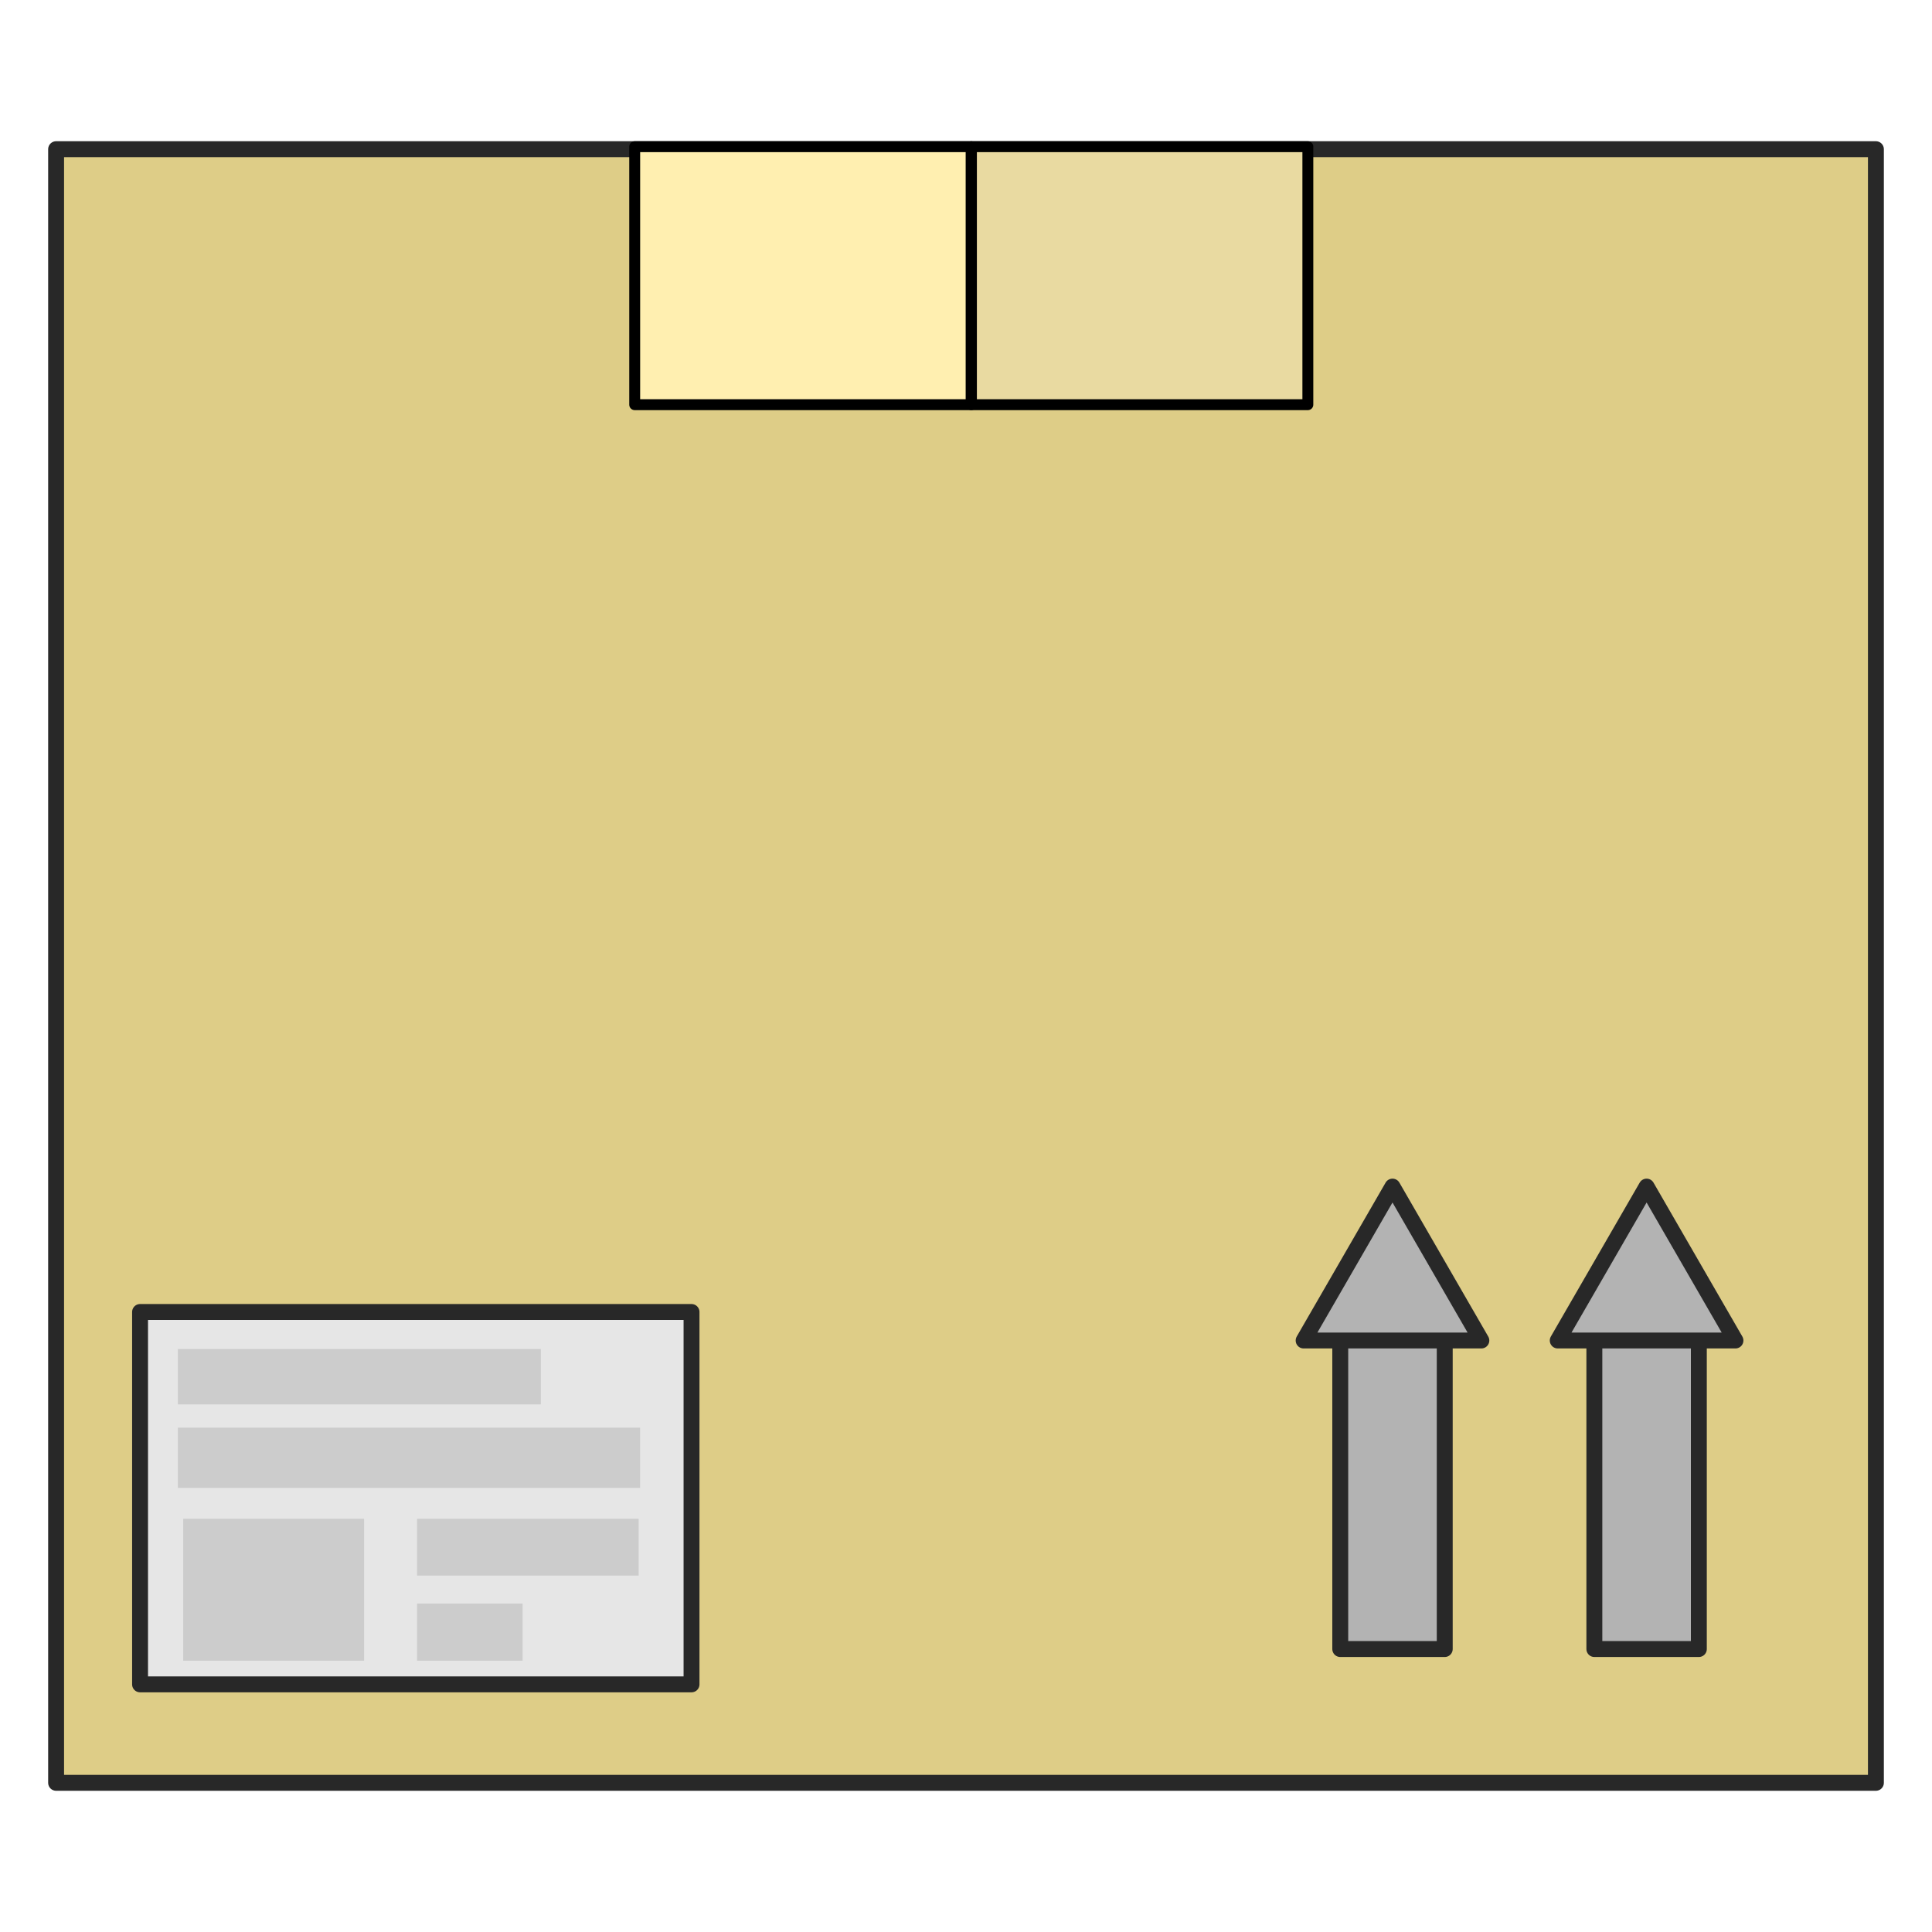
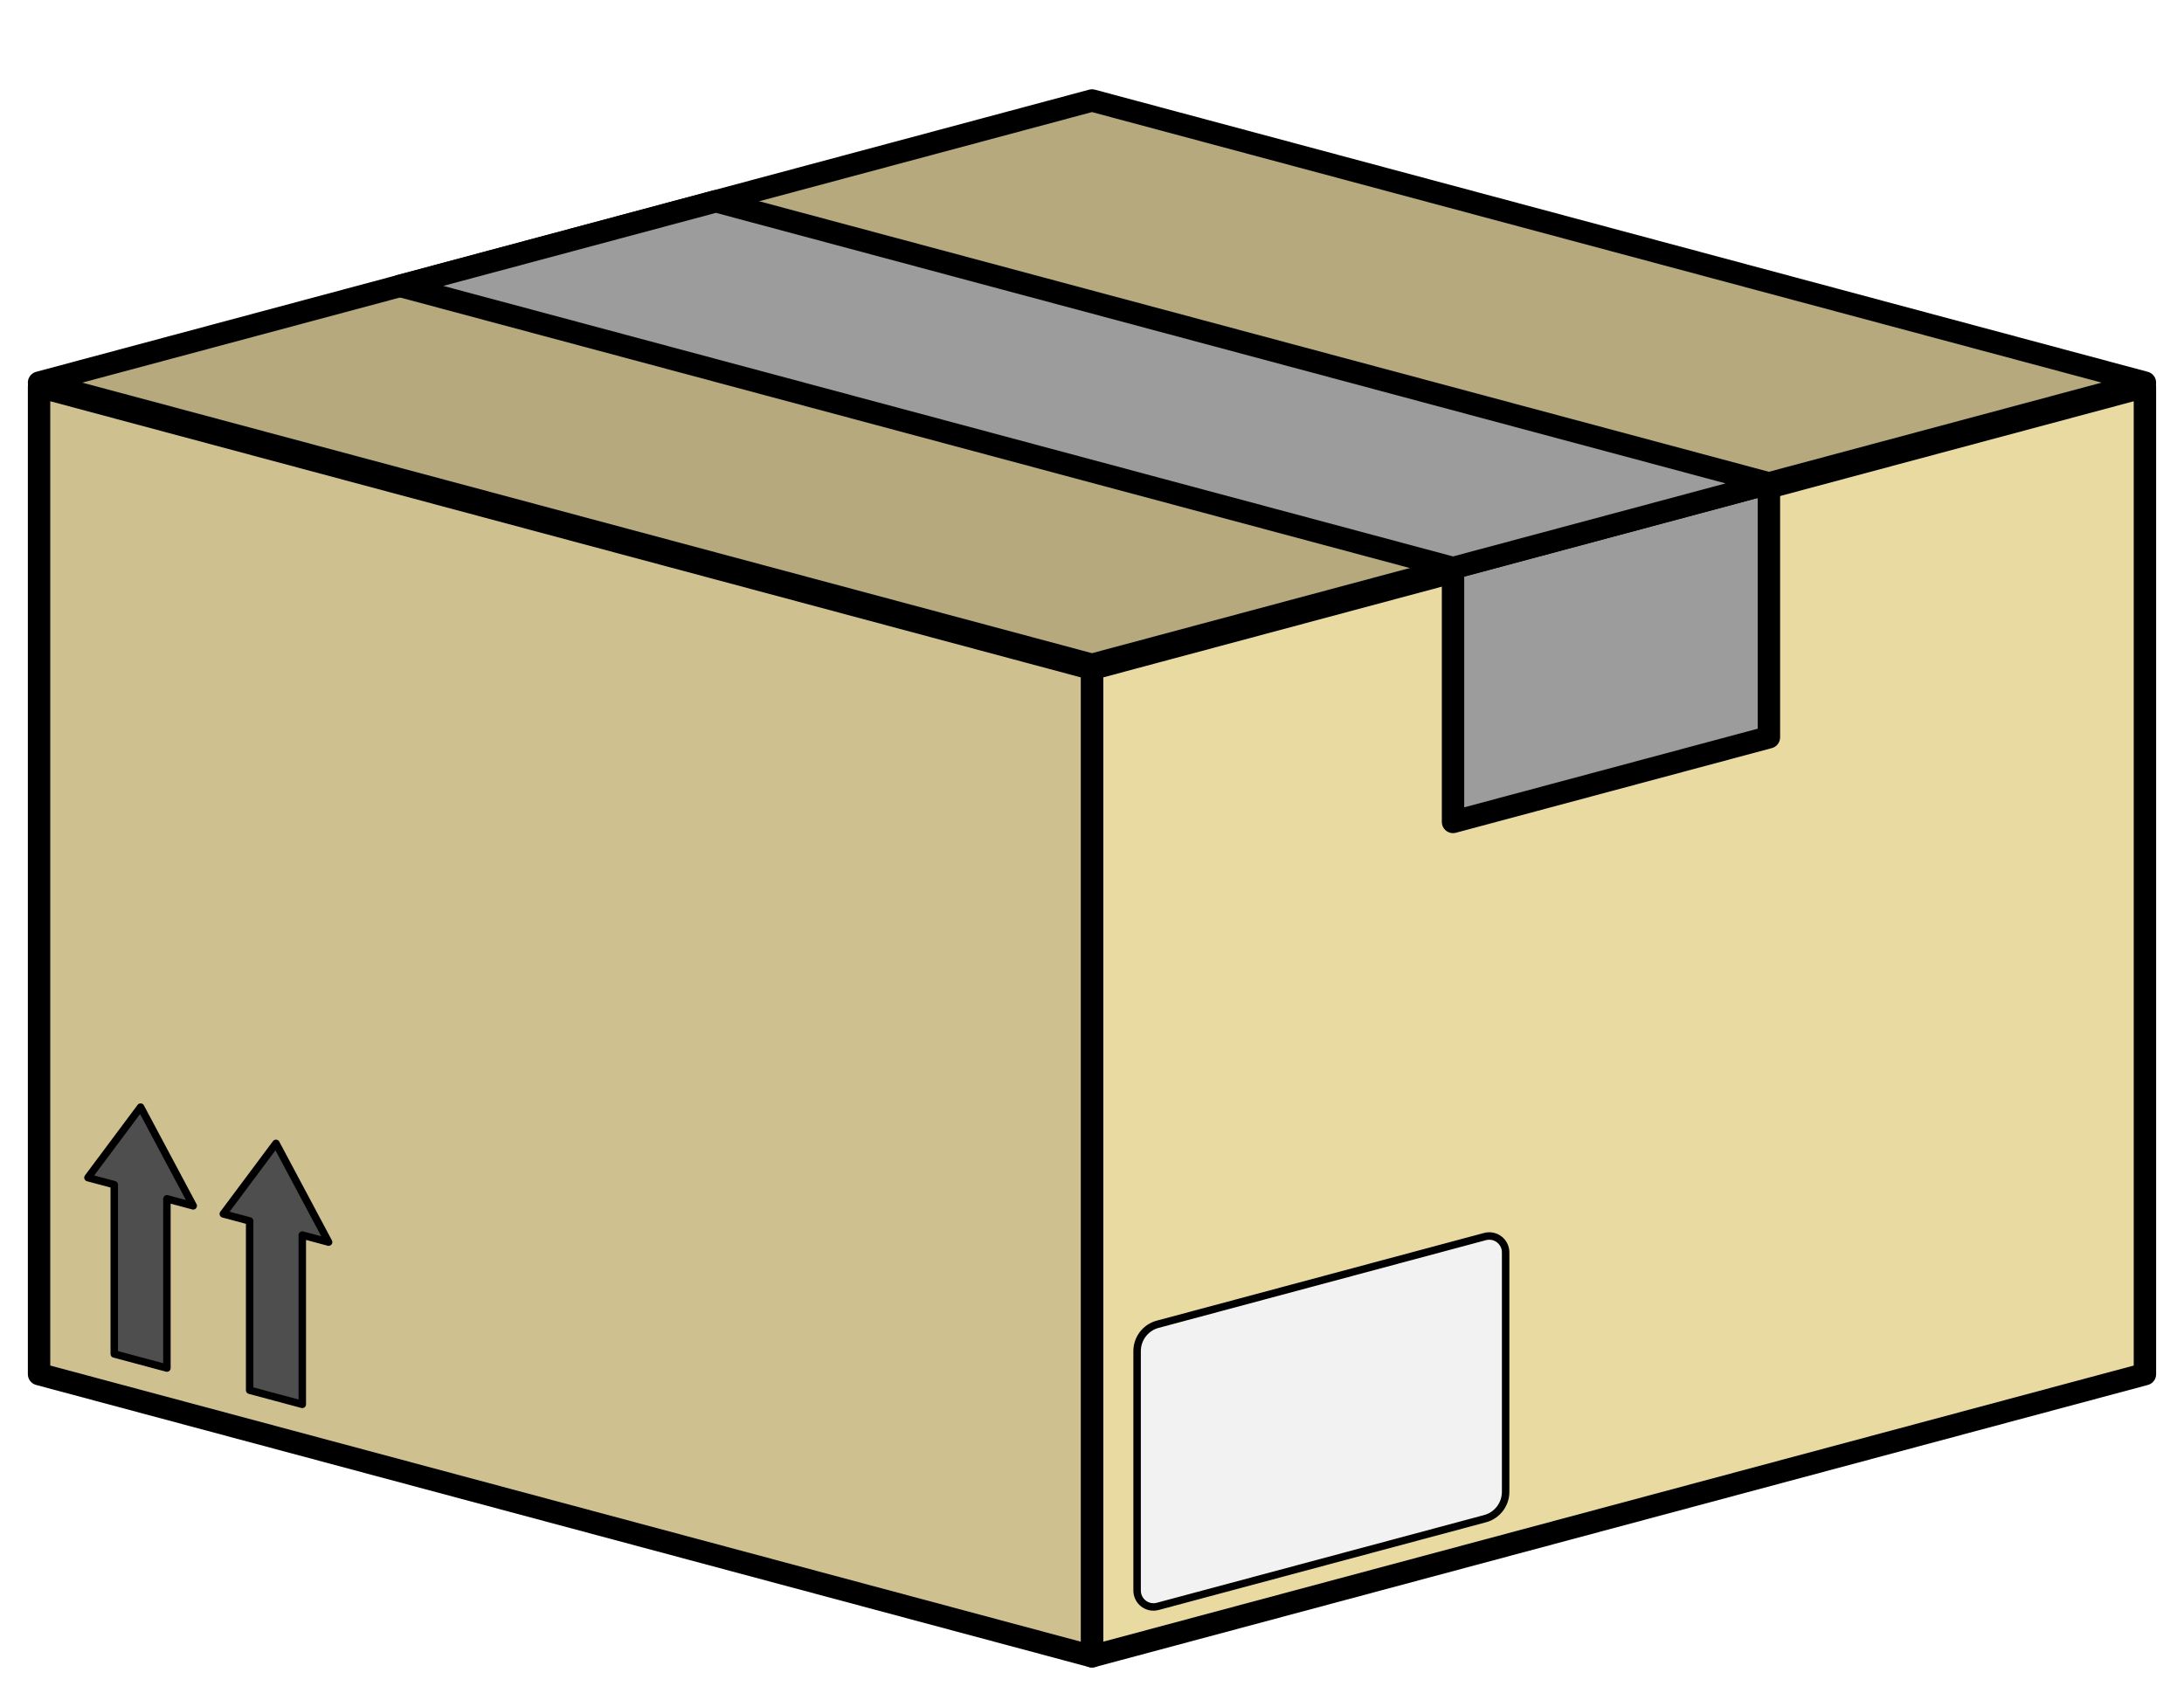
- <svg xmlns="http://www.w3.org/2000/svg" xmlns:xlink="http://www.w3.org/1999/xlink" width="512" height="512" viewBox="0 0 512 512" version="1.1" id="svg10012">
-   <defs id="defs10009">
-     <linearGradient id="linearGradient3438">
-       <stop style="stop-color:#616161;stop-opacity:1;" offset="0" id="stop3434" />
-       <stop style="stop-color:#000000;stop-opacity:0;" offset="1" id="stop3436" />
-     </linearGradient>
-     <linearGradient id="linearGradient3305">
-       <stop style="stop-color:#36d3f4;stop-opacity:1;" offset="0" id="stop3301" />
-       <stop style="stop-color:#36d3f4;stop-opacity:0;" offset="1" id="stop3303" />
-     </linearGradient>
-     <linearGradient id="linearGradient11878">
-       <stop style="stop-color:#282828;stop-opacity:1;" offset="0" id="stop11874" />
-       <stop style="stop-color:#282828;stop-opacity:0;" offset="1" id="stop11876" />
-     </linearGradient>
-     <linearGradient xlink:href="#linearGradient11878" id="linearGradient11880" x1="237.386" y1="160.683" x2="274.614" y2="160.683" gradientUnits="userSpaceOnUse" />
-     <linearGradient xlink:href="#linearGradient3305" id="linearGradient3307" x1="-189.453" y1="-192.46" x2="-332.295" y2="-249.597" gradientUnits="userSpaceOnUse" />
-     <linearGradient xlink:href="#linearGradient3438" id="linearGradient3440" x1="-261.626" y1="190.957" x2="-263.881" y2="472.881" gradientUnits="userSpaceOnUse" />
-   </defs>
-   <g id="layer1">
-     <g id="g10976" style="display:none">
-       <path style="fill:#141414;fill-opacity:1;fill-rule:evenodd;stroke:#282828;stroke-width:11.147;stroke-linejoin:round;stroke-miterlimit:0;stroke-dasharray:none;stroke-opacity:1" id="path10185" d="m 139.58,133.87 c 0,18.343 -14.87,33.213 -33.213,33.213 -18.343,0 -33.213,-14.87 -33.213,-33.213 0,-18.343 14.87,-33.213 33.213,-33.213 18.343,0 33.213,14.87 33.213,33.213 z m 136.096,0 c 0,18.343 -14.87,33.213 -33.213,33.213 -18.343,0 -33.213,-14.87 -33.213,-33.213 0,-18.343 14.87,-33.213 33.213,-33.213 18.343,0 33.213,14.87 33.213,33.213 z m 136.096,0 c 0,18.343 -14.87,33.213 -33.213,33.213 -18.343,0 -33.213,-14.87 -33.213,-33.213 0,-18.343 14.87,-33.213 33.213,-33.213 18.343,0 33.213,14.87 33.213,33.213 z m 136.096,0 c 0,18.343 -14.87,33.213 -33.213,33.213 -18.343,0 -33.213,-14.87 -33.213,-33.213 0,-18.343 14.87,-33.213 33.213,-33.213 18.343,0 33.213,14.87 33.213,33.213 z m 136.096,0 c 0,18.343 -14.87,33.213 -33.213,33.213 -18.343,0 -33.213,-14.87 -33.213,-33.213 0,-18.343 14.87,-33.213 33.213,-33.213 18.343,0 33.213,14.87 33.213,33.213 z m 136.096,0 c 0,18.343 -14.87,33.213 -33.213,33.213 -18.343,0 -33.213,-14.87 -33.213,-33.213 0,-18.343 14.87,-33.213 33.213,-33.213 18.343,0 33.213,14.87 33.213,33.213 z" class="UnoptimicedTransforms" transform="matrix(0.7176787,0,0,0.7176787,27.57232,241.0445)" />
-       <path style="fill:none;fill-opacity:1;fill-rule:evenodd;stroke:#282828;stroke-width:5;stroke-linejoin:round;stroke-miterlimit:0;stroke-dasharray:none;stroke-opacity:1" id="rect10916" width="367.313" height="66.859" x="72.344" y="304.177" ry="33.43" d="m 105.773,304.177 h 300.454 c 18.52,0 33.43,14.91 33.43,33.43 0,18.52 -14.91,33.43 -33.43,33.43 h -300.454 c -18.52,0 -33.43,-14.91 -33.43,-33.43 0,-18.52 14.91,-33.43 33.43,-33.43 z" />
-     </g>
+ <svg xmlns="http://www.w3.org/2000/svg" xmlns:xlink="http://www.w3.org/1999/xlink" version="1.1" viewBox="0 0 512 400">
+   <g fill-rule="evenodd" stroke="#000" stroke-linejoin="round" stroke-miterlimit="0" stroke-width="5.25">
+     <path d="m9.156 89.701 246.84-66.142 246.84 66.142-246.84 66.142z" fill="#b5a97d" />
+     <path d="m256 156.79 246.84-66.142v231.5l-246.84 66.142z" fill="#e9daa1" />
+     <path d="m9.156 90.646 246.84 66.142v231.5l-246.84-66.142z" fill="#cfc18f" />
  </g>
-   <g id="layer3" transform="matrix(4.048728,0,0,4.048728,-780.4743,-875.4327)">
-     <rect style="display:none;fill:#decd87;fill-opacity:1;fill-rule:evenodd;stroke:#282828;stroke-width:1.211;stroke-linejoin:round;stroke-miterlimit:0;stroke-dasharray:none;stroke-opacity:1;paint-order:normal" id="rect3504" width="59.894" height="5.223" x="241.693" y="-60.251" transform="rotate(60)" />
-     <rect style="display:none;fill:#decd87;fill-opacity:1;fill-rule:evenodd;stroke:#282828;stroke-width:1.211;stroke-linejoin:round;stroke-miterlimit:0;stroke-dasharray:none;stroke-opacity:1;paint-order:normal" id="rect3506" width="59.894" height="5.223" x="-14.307" y="-388.377" transform="rotate(120)" />
-     <rect style="display:inline;fill:#decd87;fill-opacity:1;fill-rule:evenodd;stroke:#282828;stroke-width:1.041;stroke-linejoin:round;stroke-miterlimit:0;stroke-dasharray:none;stroke-opacity:1" id="rect10978" width="119.115" height="106.93" x="196.443" y="225.989" ry="0" rx="0" />
-     <g id="g11550" style="display:inline;stroke:none;stroke-width:1.041;stroke-dasharray:none;stroke-opacity:1" transform="translate(-4.4114913e-6,70.90943)">
-       <rect style="fill:#e6e6e6;fill-opacity:1;fill-rule:evenodd;stroke:#282828;stroke-width:1.041;stroke-linejoin:round;stroke-miterlimit:0;stroke-dasharray:none;stroke-opacity:1" id="rect11266" width="36.096" height="24.374" x="201.938" y="231.191" />
-       <rect style="fill:#cccccc;fill-opacity:1;fill-rule:evenodd;stroke:none;stroke-width:1.041;stroke-linejoin:round;stroke-miterlimit:0;stroke-dasharray:none;stroke-opacity:1" id="rect11528" width="23.76" height="3.621" x="204.412" y="233.617" />
-       <rect style="fill:#cccccc;fill-opacity:1;fill-rule:evenodd;stroke:none;stroke-width:1.041;stroke-linejoin:round;stroke-miterlimit:0;stroke-dasharray:none;stroke-opacity:1" id="rect11530" width="30.255" height="3.944" x="204.412" y="238.762" />
-       <rect style="fill:#cccccc;fill-opacity:1;fill-rule:evenodd;stroke:none;stroke-width:1.041;stroke-linejoin:round;stroke-miterlimit:0;stroke-dasharray:none;stroke-opacity:1" id="rect11538" width="11.836" height="9.291" x="204.764" y="244.726" />
-       <rect style="fill:#cccccc;fill-opacity:1;fill-rule:evenodd;stroke:none;stroke-width:1.041;stroke-linejoin:round;stroke-miterlimit:0;stroke-dasharray:none;stroke-opacity:1" id="rect11540" width="14.502" height="3.72" x="220.071" y="244.726" />
-       <rect style="fill:#cccccc;fill-opacity:1;fill-rule:evenodd;stroke:none;stroke-width:1.041;stroke-linejoin:round;stroke-miterlimit:0;stroke-dasharray:none;stroke-opacity:1" id="rect11542" width="6.907" height="3.739" x="220.071" y="250.278" />
-     </g>
-     <g id="g11822" class="UnoptimicedTransforms" transform="matrix(0.8392533,0,0,0.8392533,40.9934,111.2433)" style="display:inline;stroke:#282828;stroke-width:1.241;stroke-dasharray:none;stroke-opacity:1;paint-order:normal">
-       <path style="fill:#b3b3b3;fill-opacity:1;fill-rule:evenodd;stroke:#282828;stroke-width:1.241;stroke-linejoin:round;stroke-miterlimit:0;stroke-dasharray:none;stroke-opacity:1;paint-order:normal" id="rect11660" width="8.149" height="25.226" x="285.377" y="228.475" d="m 285.377,228.475 h 8.149 V 253.701 h -8.149 z m 19.818,0 h 8.149 V 253.701 h -8.149 z" />
-       <path style="fill:#b3b3b3;fill-opacity:1;fill-rule:evenodd;stroke:#282828;stroke-width:1.241;stroke-linejoin:round;stroke-miterlimit:0;stroke-dasharray:none;stroke-opacity:1;paint-order:normal" id="path11818" d="m 221.386,188.879 -13.86,0 6.93,-12.003 z m 19.818,0 -13.86,0 6.93,-12.003 z" transform="translate(74.99517,40.75787)" />
-     </g>
-     <g id="g4644">
-       <rect style="opacity:1;mix-blend-mode:normal;fill:#ffefb0;fill-opacity:1;fill-rule:evenodd;stroke:#000000;stroke-width:0.713;stroke-linejoin:round;stroke-miterlimit:0;stroke-dasharray:none;stroke-opacity:1;paint-order:normal" id="rect4258" width="22.02" height="16.888" x="234.315" y="225.825" />
-       <rect style="opacity:1;mix-blend-mode:normal;fill:#e9daa1;fill-opacity:1;fill-rule:evenodd;stroke:#000000;stroke-width:0.713;stroke-linejoin:round;stroke-miterlimit:0;stroke-dasharray:none;stroke-opacity:1;paint-order:normal" id="rect4640" width="22.02" height="16.888" x="256.356" y="225.825" />
-     </g>
+   <g fill="#9c9c9c" fill-rule="evenodd" stroke="#000" stroke-linejoin="round" stroke-miterlimit="0" stroke-width="5.25">
+     <path d="m414.69 113.32-74.054 19.841v59.527l74.054-19.841z" />
+     <path d="m167.84 47.182-74.054 19.841 246.85 66.141 74.054-19.841z" />
  </g>
-   <g id="layer4" style="display:none">
-     <g id="g4046" class="UnoptimicedTransforms" style="display:inline;opacity:0.309;stroke:#000000;stroke-opacity:1">
-       <path style="fill:none;fill-opacity:1;fill-rule:evenodd;stroke:#000000;stroke-width:1;stroke-linejoin:round;stroke-miterlimit:0;stroke-dasharray:none;stroke-opacity:1;paint-order:normal" d="m 214.236,217.957 c -2.259,-10.099 -4.518,-20.2 -12.005,-28.506 -7.486,-8.307 -20.2,-14.819 -32.916,-21.331" id="path3808" />
-       <path style="fill:none;fill-opacity:1;fill-rule:evenodd;stroke:#000000;stroke-width:1;stroke-linejoin:round;stroke-miterlimit:0;stroke-dasharray:none;stroke-opacity:1;paint-order:normal" d="m 233.905,214.236 c -1.128,-10.939 -2.255,-21.878 -9.89,-34.22 -7.635,-12.342 -21.776,-26.084 -35.919,-39.828" id="path3924" />
-       <path style="fill:none;fill-opacity:1;fill-rule:evenodd;stroke:#000000;stroke-width:1;stroke-linejoin:round;stroke-miterlimit:0;stroke-dasharray:none;stroke-opacity:1;paint-order:normal" d="m 246.663,209.983 c 1.24,-12.758 2.481,-25.516 -2.425,-41.54 -4.906,-16.024 -15.958,-35.314 -27.011,-54.604" id="path3932" />
-     </g>
-     <g class="UnoptimicedTransforms" id="g4084" style="display:inline;opacity:0.309;stroke:#000000;stroke-opacity:1" transform="matrix(-1,0,0,1,512,0)">
-       <path id="path4078" d="m 214.236,217.957 c -2.259,-10.099 -4.518,-20.2 -12.005,-28.506 -7.486,-8.307 -20.2,-14.819 -32.916,-21.331" style="fill:none;fill-opacity:1;fill-rule:evenodd;stroke:#000000;stroke-width:1;stroke-linejoin:round;stroke-miterlimit:0;stroke-dasharray:none;stroke-opacity:1;paint-order:normal" />
-       <path id="path4080" d="m 233.905,214.236 c -1.128,-10.939 -2.255,-21.878 -9.89,-34.22 -7.635,-12.342 -21.776,-26.084 -35.919,-39.828" style="fill:none;fill-opacity:1;fill-rule:evenodd;stroke:#000000;stroke-width:1;stroke-linejoin:round;stroke-miterlimit:0;stroke-dasharray:none;stroke-opacity:1;paint-order:normal" />
-       <path id="path4082" d="m 246.663,209.983 c 1.24,-12.758 2.481,-25.516 -2.425,-41.54 -4.906,-16.024 -15.958,-35.314 -27.011,-54.604" style="fill:none;fill-opacity:1;fill-rule:evenodd;stroke:#000000;stroke-width:1;stroke-linejoin:round;stroke-miterlimit:0;stroke-dasharray:none;stroke-opacity:1;paint-order:normal" />
-     </g>
+   <g transform="translate(-63.474 -17.008)">
+     <path id="a" d="m96.433 276.55 12.342 23.15-6.171-1.654-1.4e-4 39.685-12.342-3.308v-39.685l-6.171-1.653z" fill="#4e4e4e" fill-rule="evenodd" stroke="#000" stroke-linejoin="round" stroke-miterlimit="0" stroke-width="1.75" style="mix-blend-mode:normal" />
+     <use transform="translate(31.737 8.5038)" xlink:href="#a" />
  </g>
+   <path d="m348.14 289.89-76.736 20.561a6.516 6.516 127.5 0 0-4.83 6.294v56.142a3.837 3.837 37.5 0 0 4.83 3.706l76.736-20.561a6.516 6.516 127.5 0 0 4.83-6.294v-56.142a3.837 3.837 37.5 0 0-4.83-3.706z" fill="#f2f2f2" fill-rule="evenodd" stroke="#000" stroke-linejoin="round" stroke-miterlimit="0" stroke-width="1.75" />
</svg>
